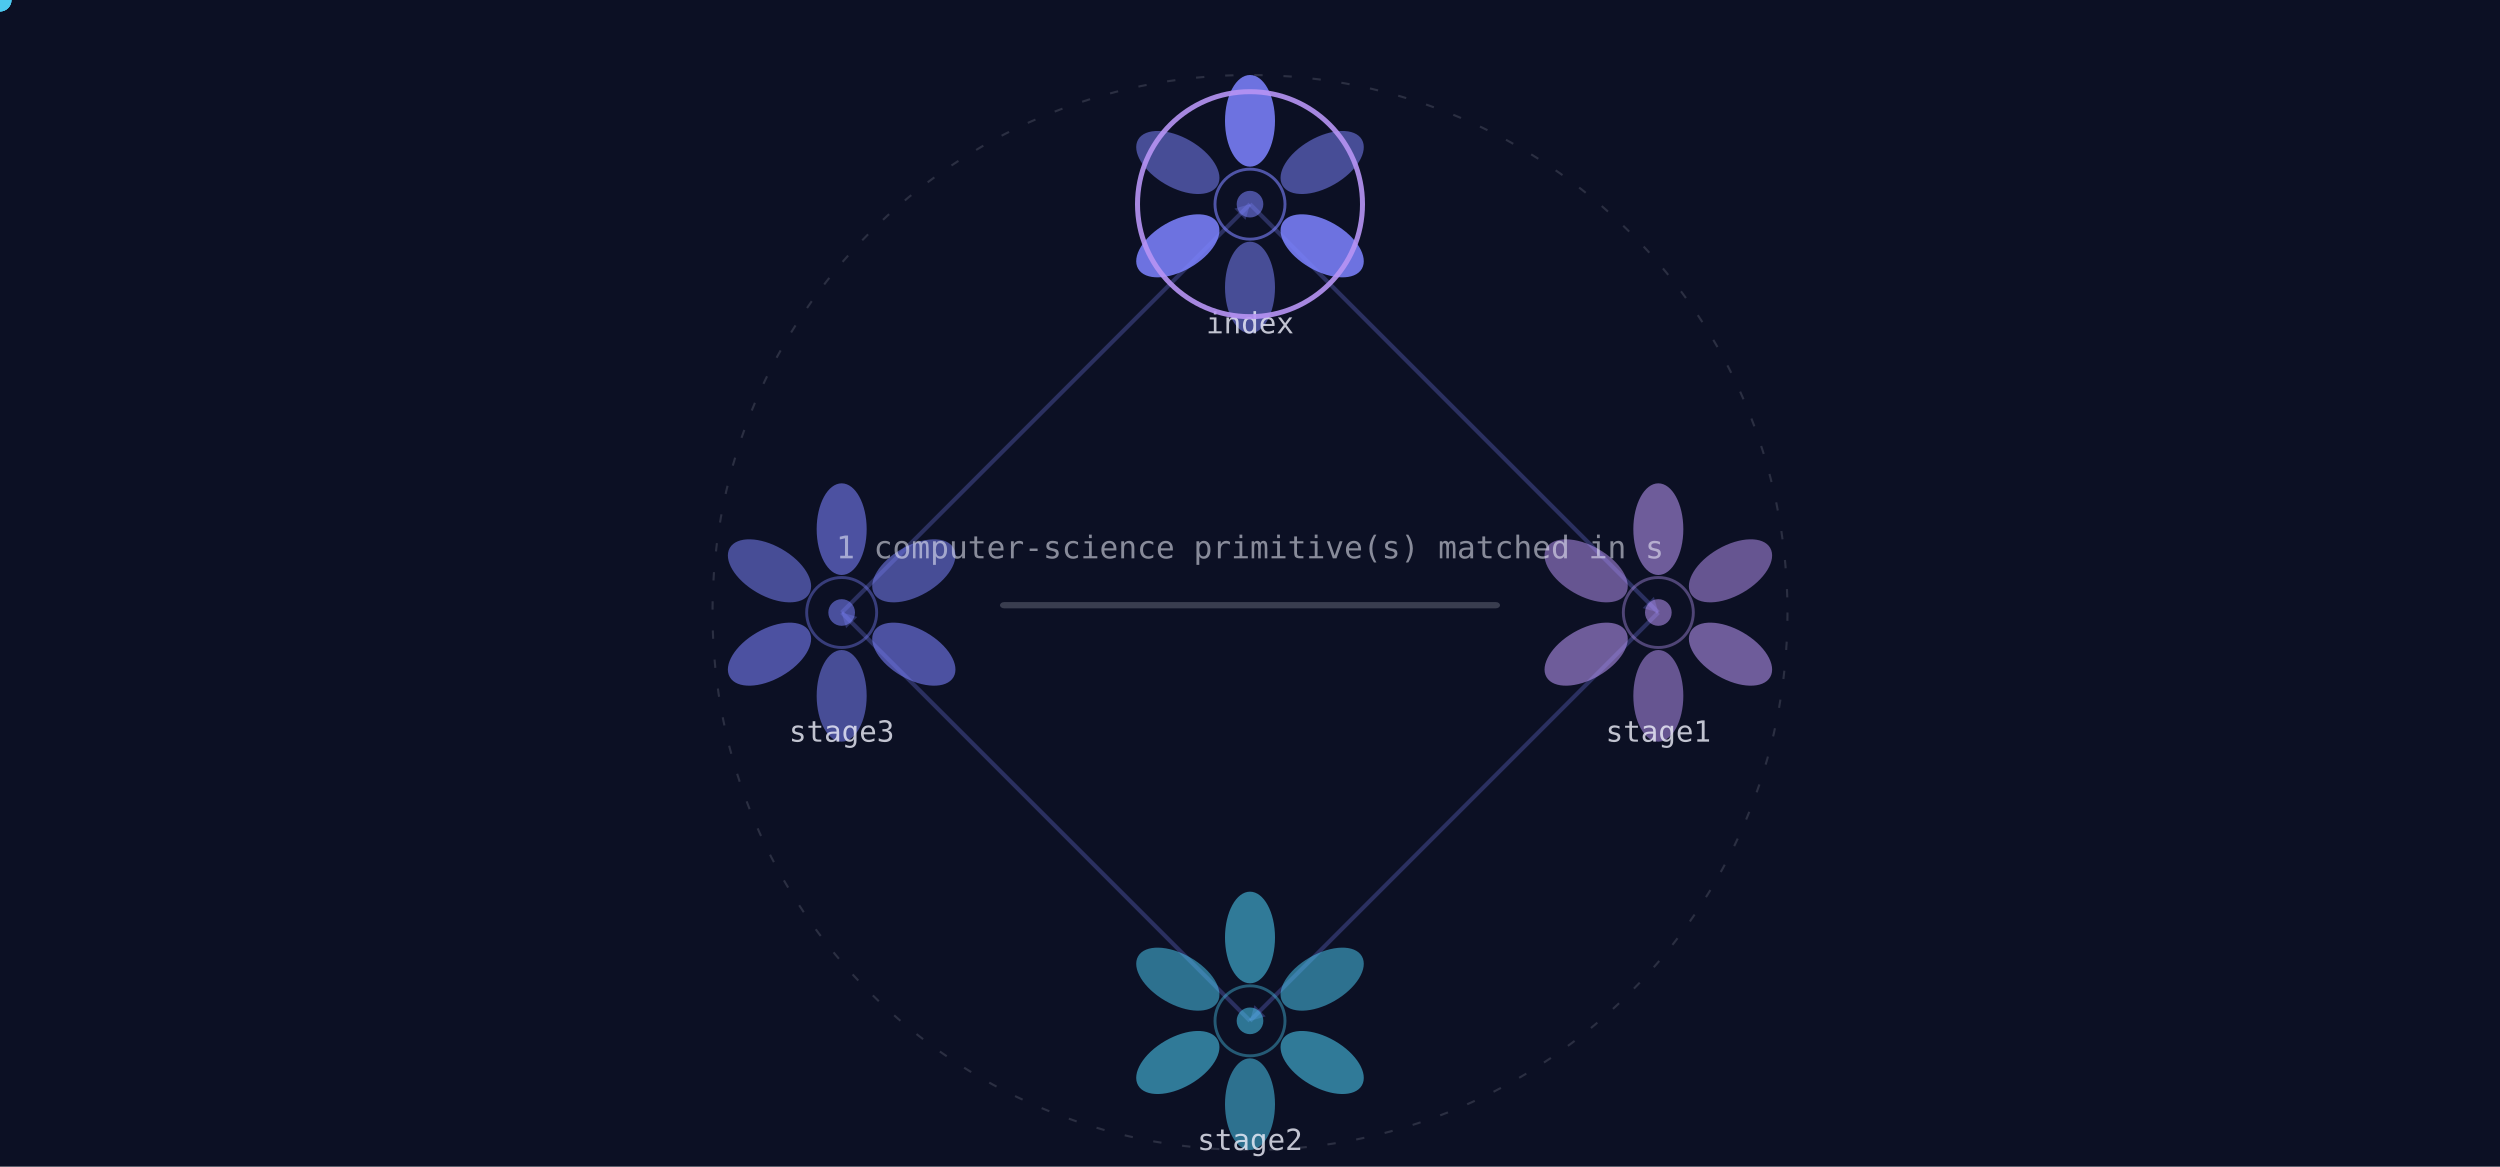
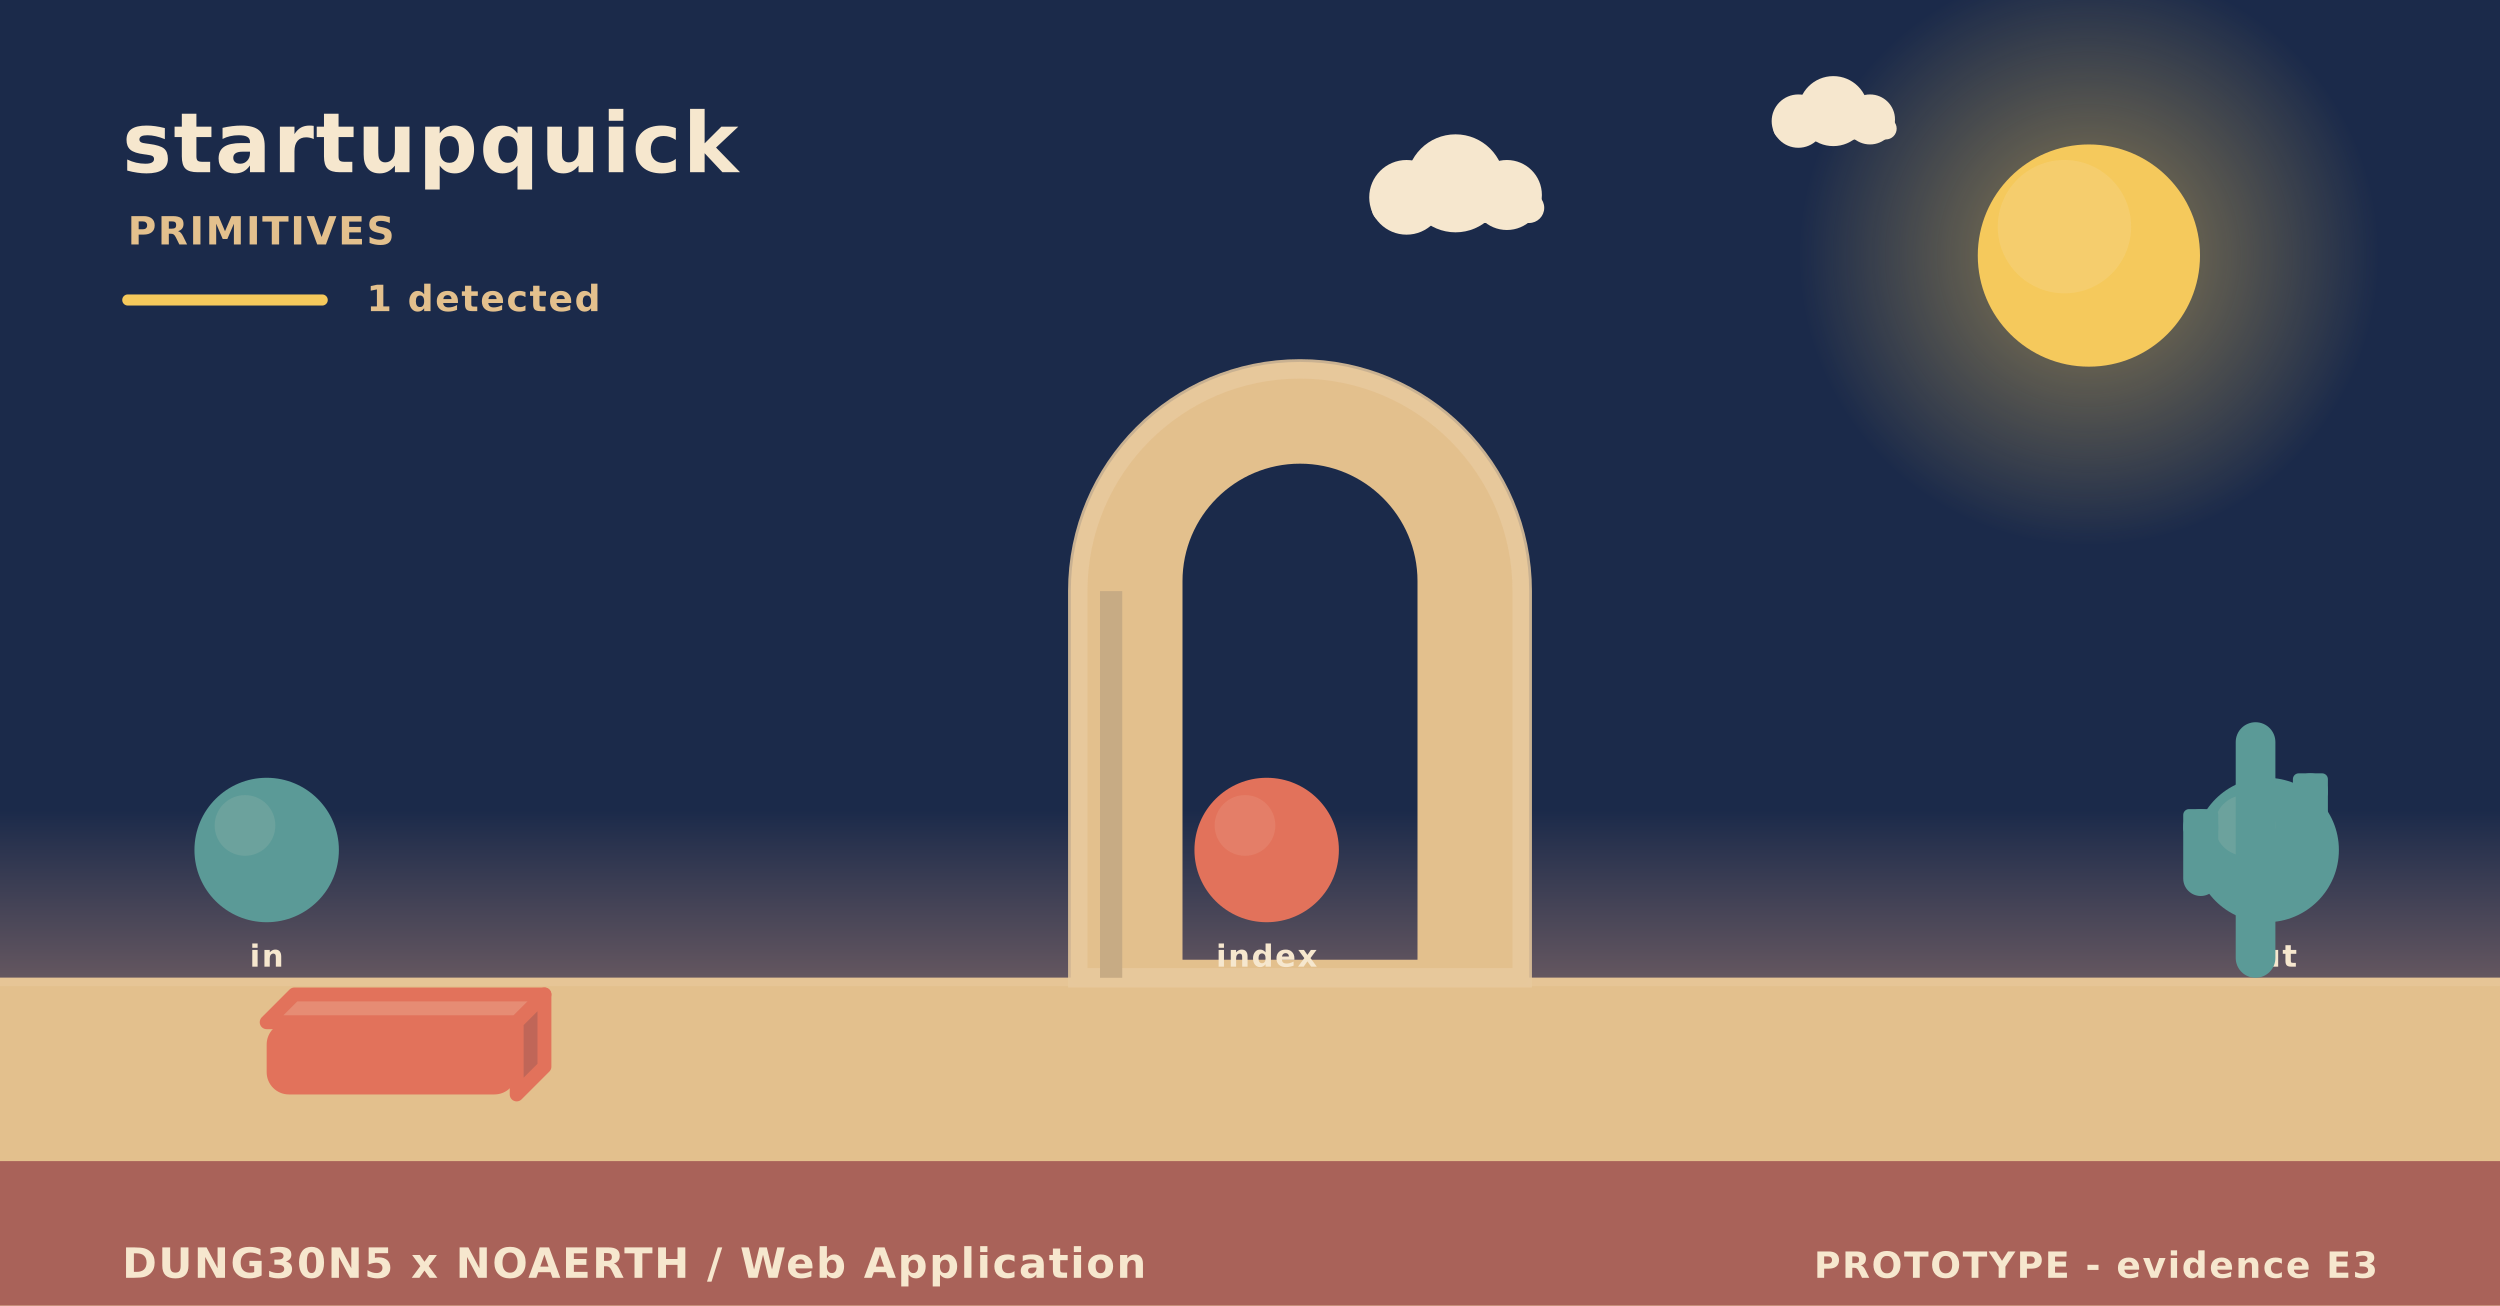
- <svg xmlns="http://www.w3.org/2000/svg" viewBox="0 0 1200 560" width="1200" height="560" role="img" aria-label="startupquick state machine">
-   <rect width="1200" height="560" fill="#0c1024" />
-   <defs>
-     <linearGradient id="gs" x1="0" y1="0" x2="1" y2="1">
-       <stop offset="0%" stop-color="#7c83ff" />
-       <stop offset="100%" stop-color="#b794f4" />
-     </linearGradient>
-   </defs>
-   <circle cx="600.00" cy="294.00" r="258.00" fill="none" stroke="rgba(238,240,251,0.140)" stroke-width="1.00" opacity="1.00" stroke-dasharray="4 10" />
-   <line x1="600.00" y1="98.00" x2="796.00" y2="294.00" stroke="rgba(124,131,255,0.500)" stroke-width="2.00" opacity="0.55" />
-   <polygon points="796.00,294.00 793.88,286.50 788.50,291.88" fill="rgba(124,131,255,0.500)" opacity="0.55" />
-   <g opacity="0.9">
-     <circle cx="0.00" cy="0.00" r="5.50" fill="#4cc9f0" opacity="1.00" />
-     <animateTransform attributeName="transform" type="translate" values="600.00,98.00 796.00,294.00" dur="6.0s" begin="0.0s" repeatCount="indefinite" />
-     <animateTransform attributeName="transform" type="translate" values="796.00,294.00 600.00,98.00" dur="6.0s" begin="3.0s" repeatCount="indefinite" />
+ <svg xmlns="http://www.w3.org/2000/svg" width="900" height="470" viewBox="0 0 900 470" role="img" aria-label="startupquick - how it behaves">
+   <linearGradient id="skys" x1="0" y1="0" x2="0" y2="1">
+     <stop offset="0" stop-color="#1b2a4a" />
+     <stop offset="0.62" stop-color="#1b2a4a" />
+     <stop offset="1" stop-color="#f3ad8a" />
+   </linearGradient>
+   <rect width="900" height="470" fill="url(#skys)" />
+   <radialGradient id="suns">
+     <stop offset="0.35" stop-color="#f5c95c" stop-opacity="0.34" />
+     <stop offset="1" stop-color="#f5c95c" stop-opacity="0" />
+   </radialGradient>
+   <circle cx="752" cy="92" r="104" fill="url(#suns)" />
+   <circle cx="752" cy="92" r="40" fill="#f5c95c" />
+   <circle cx="743.2" cy="81.6" r="24" fill="#f5d27e" opacity="0.5" />
+   <g>
+     <circle cx="524" cy="66" r="17.64" fill="#f6e7ce" />
+     <circle cx="506.36" cy="71.04" r="13.44" fill="#f6e7ce" />
+     <circle cx="542.48" cy="70.2" r="12.6" fill="#f6e7ce" />
+     <rect x="493.76" y="69.36" width="62.16" height="10.92" rx="5.46" fill="#f6e7ce" />
+     <animateTransform attributeName="transform" type="translate" values="0 0;24 0;0 0" dur="36s" begin="0s" repeatCount="indefinite" />
  </g>
-   <line x1="796.00" y1="294.00" x2="600.00" y2="490.00" stroke="rgba(124,131,255,0.500)" stroke-width="2.00" opacity="0.55" />
-   <polygon points="600.00,490.00 607.50,487.88 602.12,482.50" fill="rgba(124,131,255,0.500)" opacity="0.55" />
-   <g opacity="0.9">
-     <circle cx="0.00" cy="0.00" r="5.50" fill="#4cc9f0" opacity="1.00" />
-     <animateTransform attributeName="transform" type="translate" values="796.00,294.00 600.00,490.00" dur="6.0s" begin="1.5s" repeatCount="indefinite" />
-     <animateTransform attributeName="transform" type="translate" values="600.00,490.00 796.00,294.00" dur="6.0s" begin="4.5s" repeatCount="indefinite" />
+   <g>
+     <circle cx="660" cy="40" r="12.6" fill="#f6e7ce" />
+     <circle cx="647.4" cy="43.6" r="9.6" fill="#f6e7ce" />
+     <circle cx="673.2" cy="43" r="9" fill="#f6e7ce" />
+     <rect x="638.4" y="42.4" width="44.4" height="7.8" rx="3.9" fill="#f6e7ce" />
+     <animateTransform attributeName="transform" type="translate" values="0 0;-18 0;0 0" dur="46s" begin="3s" repeatCount="indefinite" />
  </g>
-   <line x1="600.00" y1="490.00" x2="404.00" y2="294.00" stroke="rgba(124,131,255,0.500)" stroke-width="2.00" opacity="0.55" />
-   <polygon points="404.00,294.00 406.12,301.50 411.50,296.12" fill="rgba(124,131,255,0.500)" opacity="0.55" />
-   <g opacity="0.9">
-     <circle cx="0.00" cy="0.00" r="5.50" fill="#4cc9f0" opacity="1.00" />
-     <animateTransform attributeName="transform" type="translate" values="600.00,490.00 404.00,294.00" dur="6.0s" begin="3.0s" repeatCount="indefinite" />
-     <animateTransform attributeName="transform" type="translate" values="404.00,294.00 600.00,490.00" dur="6.0s" begin="6.0s" repeatCount="indefinite" />
+   <rect x="0" y="352" width="900" height="118" fill="#e3c08d" />
+   <rect x="0" y="352" width="900" height="3" fill="#e6c596" />
+   <text x="44" y="62" font-family="Verdana,DejaVu Sans,sans-serif" font-size="30" font-weight="700" letter-spacing="0.6" fill="#f6e7ce" text-anchor="start">startupquick</text>
+   <text x="46" y="88" font-family="Verdana,DejaVu Sans,sans-serif" font-size="14" font-weight="700" letter-spacing="0.6" fill="#e3c08d" text-anchor="start">PRIMITIVES</text>
+   <rect x="44" y="106" width="74" height="4" rx="2" fill="#f5c95c" />
+   <text x="132" y="112" font-family="Verdana,DejaVu Sans,sans-serif" font-size="13" font-weight="700" letter-spacing="0.6" fill="#e3c08d" text-anchor="start">1 detected</text>
+   <path d="M388,352 L388,212.8 A80,80 0 0 1 548,212.8 L548,352 Z M423.2,348 L423.2,209.22 A44.8,44.8 0 0 1 512.8,209.22 L512.8,348 Z" fill="#e3c08d" fill-rule="evenodd" stroke="#e3c08d" stroke-width="5" stroke-linejoin="round" />
+   <path d="M388,352 L388,212.8 A80,80 0 0 1 548,212.8 L548,352 Z" fill="none" stroke="#e8c99d" stroke-width="7" stroke-linecap="round" opacity="0.85" />
+   <rect x="396" y="212.8" width="8" height="139.2" fill="#c7ab84" />
+   <circle cx="96" cy="306" r="26" fill="#5b9a97" />
+   <circle cx="88.2" cy="297.16" r="10.92" fill="#7aa9a2" opacity="0.55" />
+   <text x="96" y="348" font-family="Verdana,DejaVu Sans,sans-serif" font-size="11" font-weight="700" letter-spacing="0.6" fill="#f6e7ce" text-anchor="middle">in</text>
+   <g>
+     <circle cx="456" cy="306" r="26" fill="#e2725b" />
+     <circle cx="448.2" cy="297.16" r="10.92" fill="#e68972" opacity="0.55" />
+     <animate attributeName="opacity" values="0.8;1;0.8" dur="4.6s" begin="0s" repeatCount="indefinite" />
  </g>
-   <line x1="404.00" y1="294.00" x2="600.00" y2="98.00" stroke="rgba(124,131,255,0.500)" stroke-width="2.00" opacity="0.55" />
-   <polygon points="600.00,98.00 592.50,100.12 597.88,105.50" fill="rgba(124,131,255,0.500)" opacity="0.55" />
-   <g opacity="0.9">
-     <circle cx="0.00" cy="0.00" r="5.50" fill="#4cc9f0" opacity="1.00" />
-     <animateTransform attributeName="transform" type="translate" values="404.00,294.00 600.00,98.00" dur="6.0s" begin="4.5s" repeatCount="indefinite" />
-     <animateTransform attributeName="transform" type="translate" values="600.00,98.00 404.00,294.00" dur="6.0s" begin="7.5s" repeatCount="indefinite" />
-   </g>
-   <ellipse cx="600.00" cy="58.00" rx="12.00" ry="22.00" fill="rgba(124,131,255,0.900)" opacity="0.95" transform="rotate(0.0 600.00 58.00)" />
-   <ellipse cx="634.64" cy="78.00" rx="12.00" ry="22.00" fill="rgba(124,131,255,0.550)" opacity="0.95" transform="rotate(60.0 634.64 78.00)" />
-   <ellipse cx="634.64" cy="118.00" rx="12.00" ry="22.00" fill="rgba(124,131,255,0.900)" opacity="0.95" transform="rotate(120.0 634.64 118.00)" />
-   <ellipse cx="600.00" cy="138.00" rx="12.00" ry="22.00" fill="rgba(124,131,255,0.550)" opacity="0.95" transform="rotate(180.0 600.00 138.00)" />
-   <ellipse cx="565.36" cy="118.00" rx="12.00" ry="22.00" fill="rgba(124,131,255,0.900)" opacity="0.95" transform="rotate(240.0 565.36 118.00)" />
-   <ellipse cx="565.36" cy="78.00" rx="12.00" ry="22.00" fill="rgba(124,131,255,0.550)" opacity="0.95" transform="rotate(300.0 565.36 78.00)" />
-   <circle cx="600.00" cy="98.00" r="16.80" fill="none" stroke="rgba(124,131,255,0.900)" stroke-width="1.40" opacity="0.66" />
-   <circle cx="600.00" cy="98.00" r="6.40" fill="rgba(124,131,255,0.550)" opacity="1.00" />
-   <text x="600" y="160" font-family="ui-monospace,Menlo,monospace" font-size="14" fill="rgba(238,240,251,0.800)" text-anchor="middle">index</text>
-   <g>
-     <circle cx="600.00" cy="98.00" r="54.00" fill="none" stroke="#b794f4" stroke-width="2.40" opacity="0.90" />
-     <animate attributeName="opacity" values="0.25;1.0;0.25" dur="12.0s" begin="0.0s" repeatCount="indefinite" />
-   </g>
-   <ellipse cx="796.00" cy="254.00" rx="12.00" ry="22.00" fill="rgba(183,148,244,0.600)" opacity="0.95" transform="rotate(0.0 796.00 254.00)" />
-   <ellipse cx="830.64" cy="274.00" rx="12.00" ry="22.00" fill="rgba(183,148,244,0.550)" opacity="0.95" transform="rotate(60.0 830.64 274.00)" />
-   <ellipse cx="830.64" cy="314.00" rx="12.00" ry="22.00" fill="rgba(183,148,244,0.600)" opacity="0.95" transform="rotate(120.0 830.64 314.00)" />
-   <ellipse cx="796.00" cy="334.00" rx="12.00" ry="22.00" fill="rgba(183,148,244,0.550)" opacity="0.95" transform="rotate(180.0 796.00 334.00)" />
-   <ellipse cx="761.36" cy="314.00" rx="12.00" ry="22.00" fill="rgba(183,148,244,0.600)" opacity="0.95" transform="rotate(240.0 761.36 314.00)" />
-   <ellipse cx="761.36" cy="274.00" rx="12.00" ry="22.00" fill="rgba(183,148,244,0.550)" opacity="0.95" transform="rotate(300.0 761.36 274.00)" />
-   <circle cx="796.00" cy="294.00" r="16.80" fill="none" stroke="rgba(183,148,244,0.600)" stroke-width="1.40" opacity="0.66" />
-   <circle cx="796.00" cy="294.00" r="6.40" fill="rgba(183,148,244,0.550)" opacity="1.00" />
-   <text x="796" y="356" font-family="ui-monospace,Menlo,monospace" font-size="14" fill="rgba(238,240,251,0.800)" text-anchor="middle">stage1</text>
-   <ellipse cx="600.00" cy="450.00" rx="12.00" ry="22.00" fill="rgba(76,201,240,0.600)" opacity="0.95" transform="rotate(0.0 600.00 450.00)" />
-   <ellipse cx="634.64" cy="470.00" rx="12.00" ry="22.00" fill="rgba(76,201,240,0.550)" opacity="0.95" transform="rotate(60.0 634.64 470.00)" />
-   <ellipse cx="634.64" cy="510.00" rx="12.00" ry="22.00" fill="rgba(76,201,240,0.600)" opacity="0.95" transform="rotate(120.0 634.64 510.00)" />
-   <ellipse cx="600.00" cy="530.00" rx="12.00" ry="22.00" fill="rgba(76,201,240,0.550)" opacity="0.95" transform="rotate(180.0 600.00 530.00)" />
-   <ellipse cx="565.36" cy="510.00" rx="12.00" ry="22.00" fill="rgba(76,201,240,0.600)" opacity="0.95" transform="rotate(240.0 565.36 510.00)" />
-   <ellipse cx="565.36" cy="470.00" rx="12.00" ry="22.00" fill="rgba(76,201,240,0.550)" opacity="0.95" transform="rotate(300.0 565.36 470.00)" />
-   <circle cx="600.00" cy="490.00" r="16.80" fill="none" stroke="rgba(76,201,240,0.600)" stroke-width="1.40" opacity="0.66" />
-   <circle cx="600.00" cy="490.00" r="6.40" fill="rgba(76,201,240,0.550)" opacity="1.00" />
-   <text x="600" y="552" font-family="ui-monospace,Menlo,monospace" font-size="14" fill="rgba(238,240,251,0.800)" text-anchor="middle">stage2</text>
-   <ellipse cx="404.00" cy="254.00" rx="12.00" ry="22.00" fill="rgba(124,131,255,0.600)" opacity="0.95" transform="rotate(0.0 404.00 254.00)" />
-   <ellipse cx="438.64" cy="274.00" rx="12.00" ry="22.00" fill="rgba(124,131,255,0.550)" opacity="0.95" transform="rotate(60.0 438.64 274.00)" />
-   <ellipse cx="438.64" cy="314.00" rx="12.00" ry="22.00" fill="rgba(124,131,255,0.600)" opacity="0.95" transform="rotate(120.0 438.64 314.00)" />
-   <ellipse cx="404.00" cy="334.00" rx="12.00" ry="22.00" fill="rgba(124,131,255,0.550)" opacity="0.95" transform="rotate(180.0 404.00 334.00)" />
-   <ellipse cx="369.36" cy="314.00" rx="12.00" ry="22.00" fill="rgba(124,131,255,0.600)" opacity="0.95" transform="rotate(240.0 369.36 314.00)" />
-   <ellipse cx="369.36" cy="274.00" rx="12.00" ry="22.00" fill="rgba(124,131,255,0.550)" opacity="0.95" transform="rotate(300.0 369.36 274.00)" />
-   <circle cx="404.00" cy="294.00" r="16.80" fill="none" stroke="rgba(124,131,255,0.600)" stroke-width="1.40" opacity="0.66" />
-   <circle cx="404.00" cy="294.00" r="6.40" fill="rgba(124,131,255,0.550)" opacity="1.00" />
-   <text x="404" y="356" font-family="ui-monospace,Menlo,monospace" font-size="14" fill="rgba(238,240,251,0.800)" text-anchor="middle">stage3</text>
-   <rect x="480.00" y="289.00" width="240.00" height="3.00" rx="2.00" fill="rgba(238,240,251,0.200)" opacity="1.00" />
-   <text x="600" y="268" font-family="ui-monospace,Menlo,monospace" font-size="15" fill="rgba(238,240,251,0.550)" text-anchor="middle">1 computer-science primitive(s) matched in s</text>
+   <text x="456" y="348" font-family="Verdana,DejaVu Sans,sans-serif" font-size="11" font-weight="700" letter-spacing="0.6" fill="#f6e7ce" text-anchor="middle">index</text>
+   <circle cx="816" cy="306" r="26" fill="#5b9a97" />
+   <circle cx="808.2" cy="297.16" r="10.92" fill="#7aa9a2" opacity="0.55" />
+   <text x="816" y="348" font-family="Verdana,DejaVu Sans,sans-serif" font-size="11" font-weight="700" letter-spacing="0.6" fill="#f6e7ce" text-anchor="middle">out</text>
+   <path d="M96,368 L186,368 L196,358 L106,358 Z" fill="#e68c74" stroke="#e2725b" stroke-width="5" stroke-linejoin="round" />
+   <path d="M186,368 L196,358 L196,384 L186,394 Z" fill="#c06658" stroke="#e2725b" stroke-width="5" stroke-linejoin="round" />
+   <rect x="96" y="368" width="90" height="26" rx="8" fill="#e2725b" />
+   <rect x="804.86" y="260" width="14.28" height="92" rx="7.14" fill="#5b9a97" />
+   <rect x="785.96" y="291.28" width="12.6" height="31.28" rx="6.3" fill="#5b9a97" />
+   <rect x="785.96" y="291.28" width="12.6" height="9.2" rx="2.1" fill="#5b9a97" />
+   <rect x="825.44" y="278.4" width="12.6" height="31.28" rx="6.3" fill="#5b9a97" />
+   <rect x="825.44" y="278.4" width="12.6" height="9.2" rx="2.1" fill="#5b9a97" />
+   <rect x="0" y="418" width="900" height="52" rx="0" fill="#a65c56" opacity="0.94" />
+   <text x="44" y="460" font-family="Verdana,DejaVu Sans,sans-serif" font-size="15" font-weight="700" letter-spacing="0.6" fill="#f6e7ce" text-anchor="start">DUNG30N5 x NOAERTH  /  Web Application</text>
+   <text x="856" y="460" font-family="Verdana,DejaVu Sans,sans-serif" font-size="13" font-weight="700" letter-spacing="0.6" fill="#f6e7ce" text-anchor="end">PROTOTYPE  -  evidence E3</text>
</svg>
